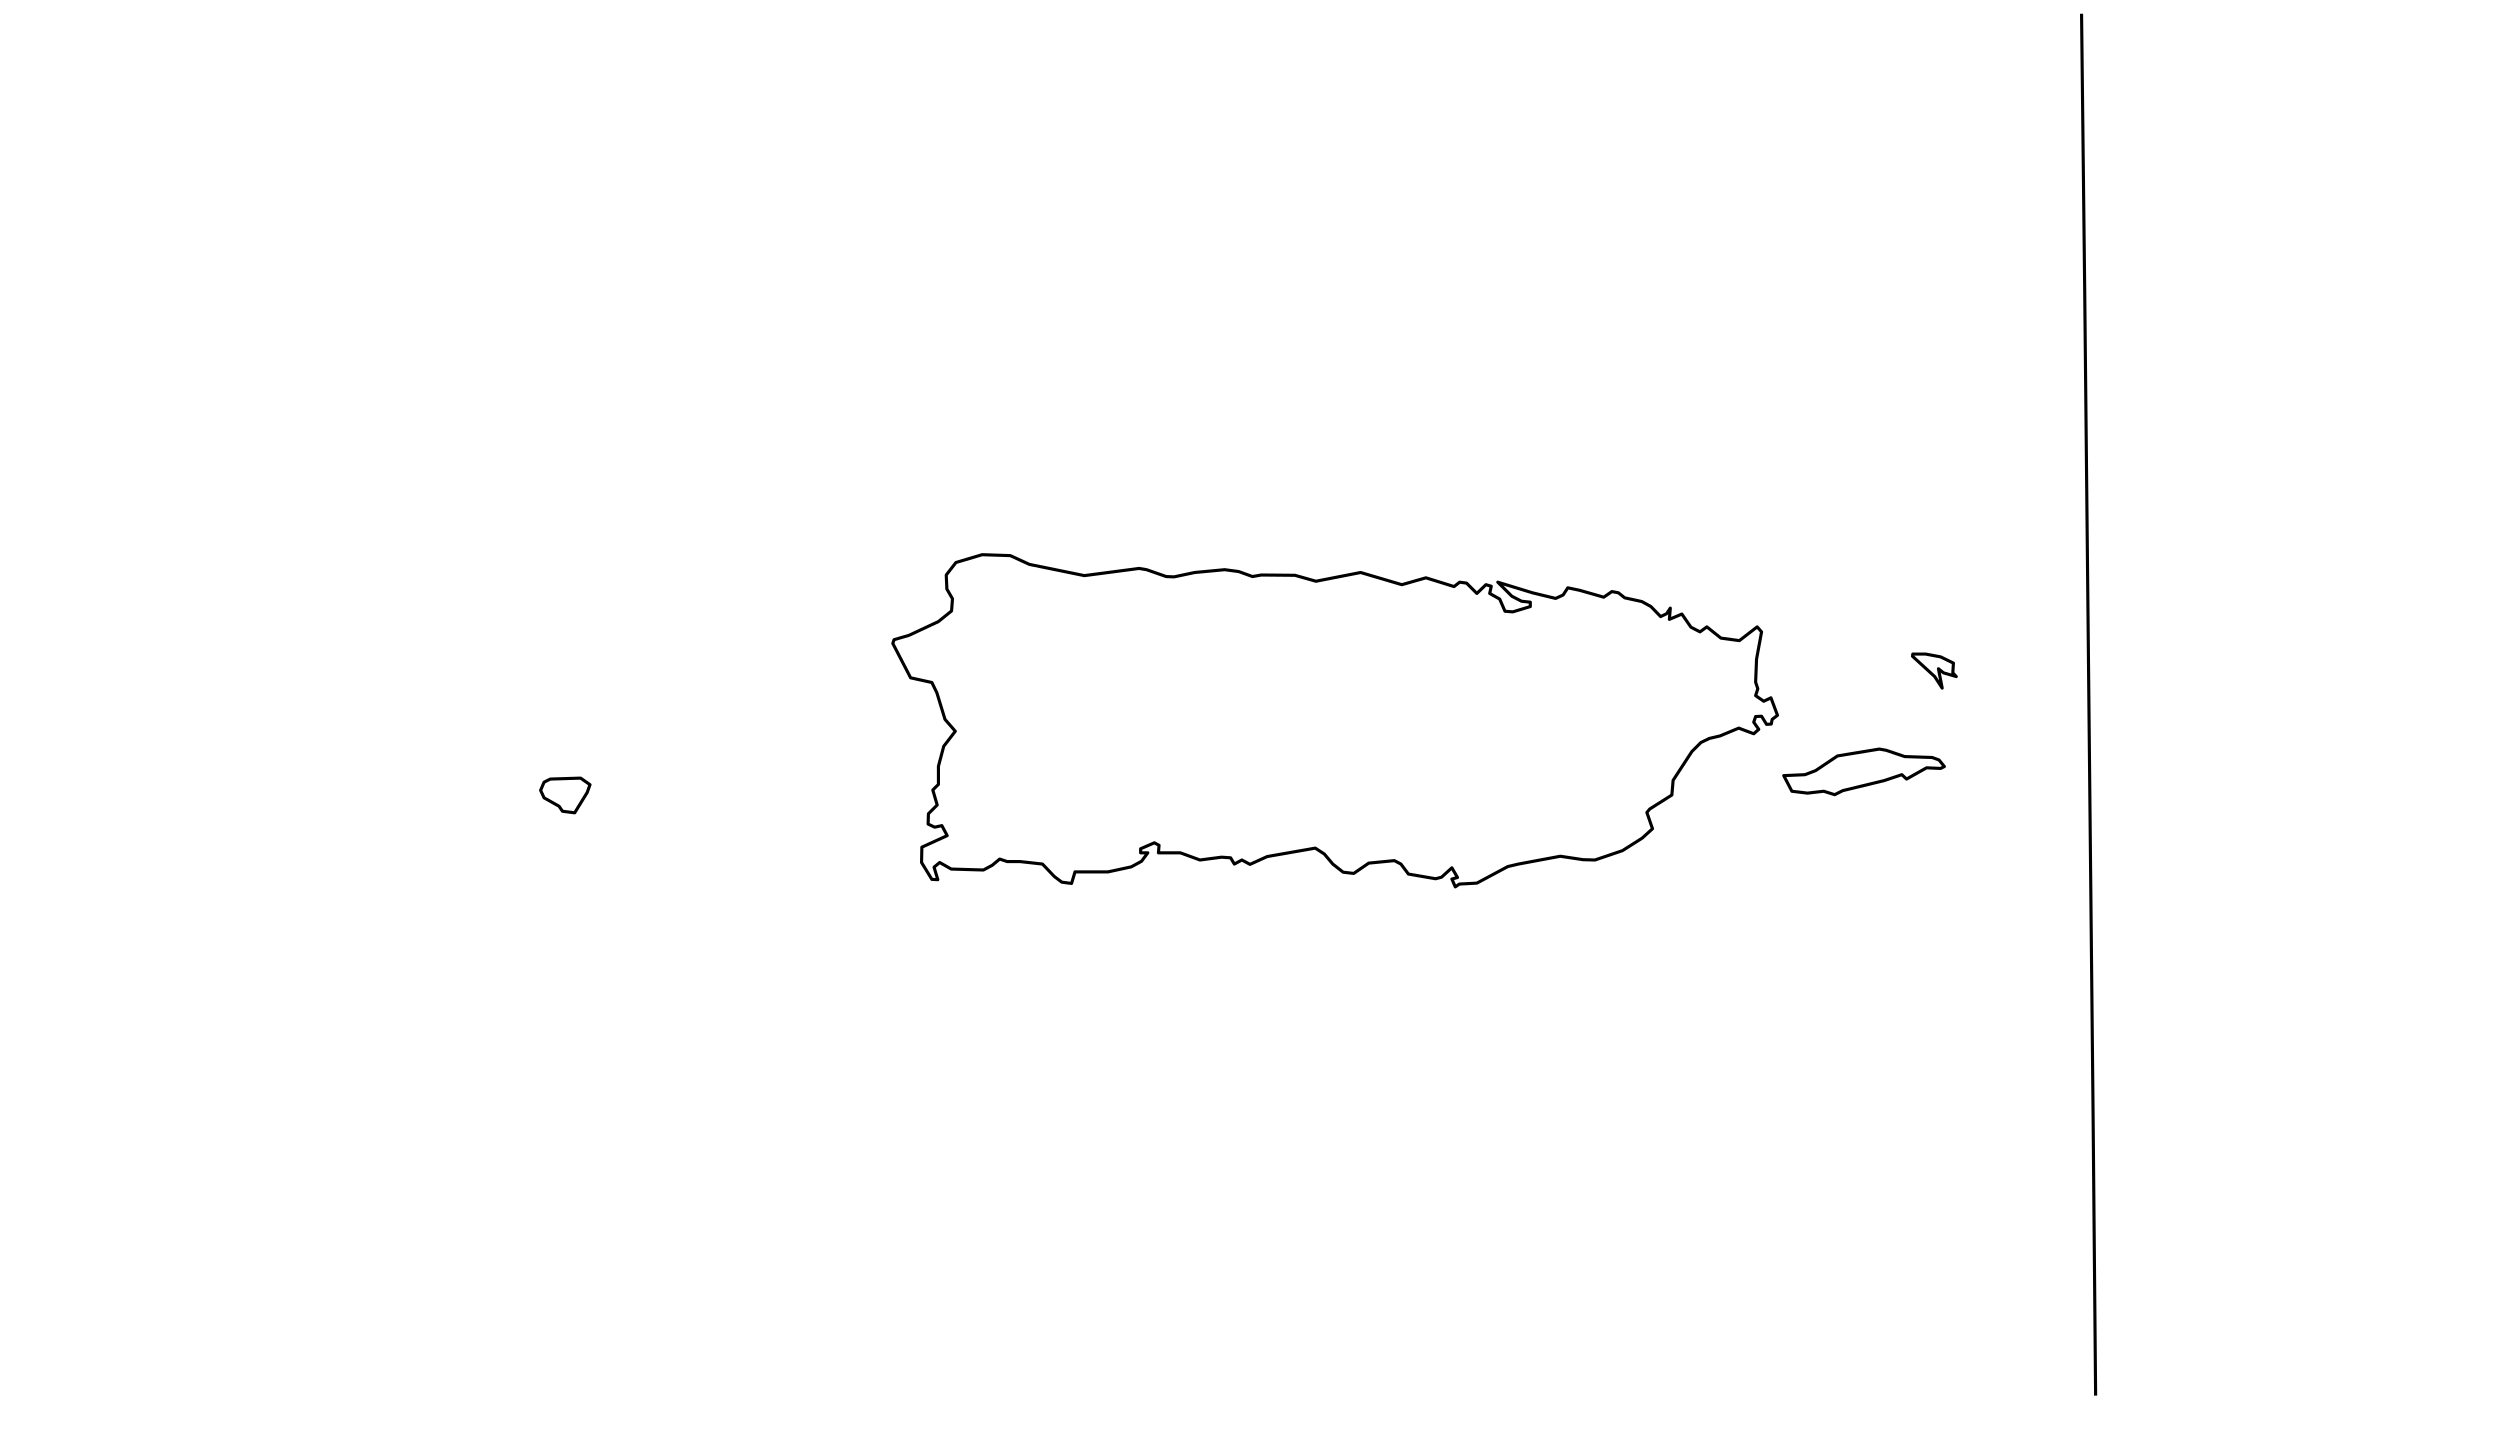
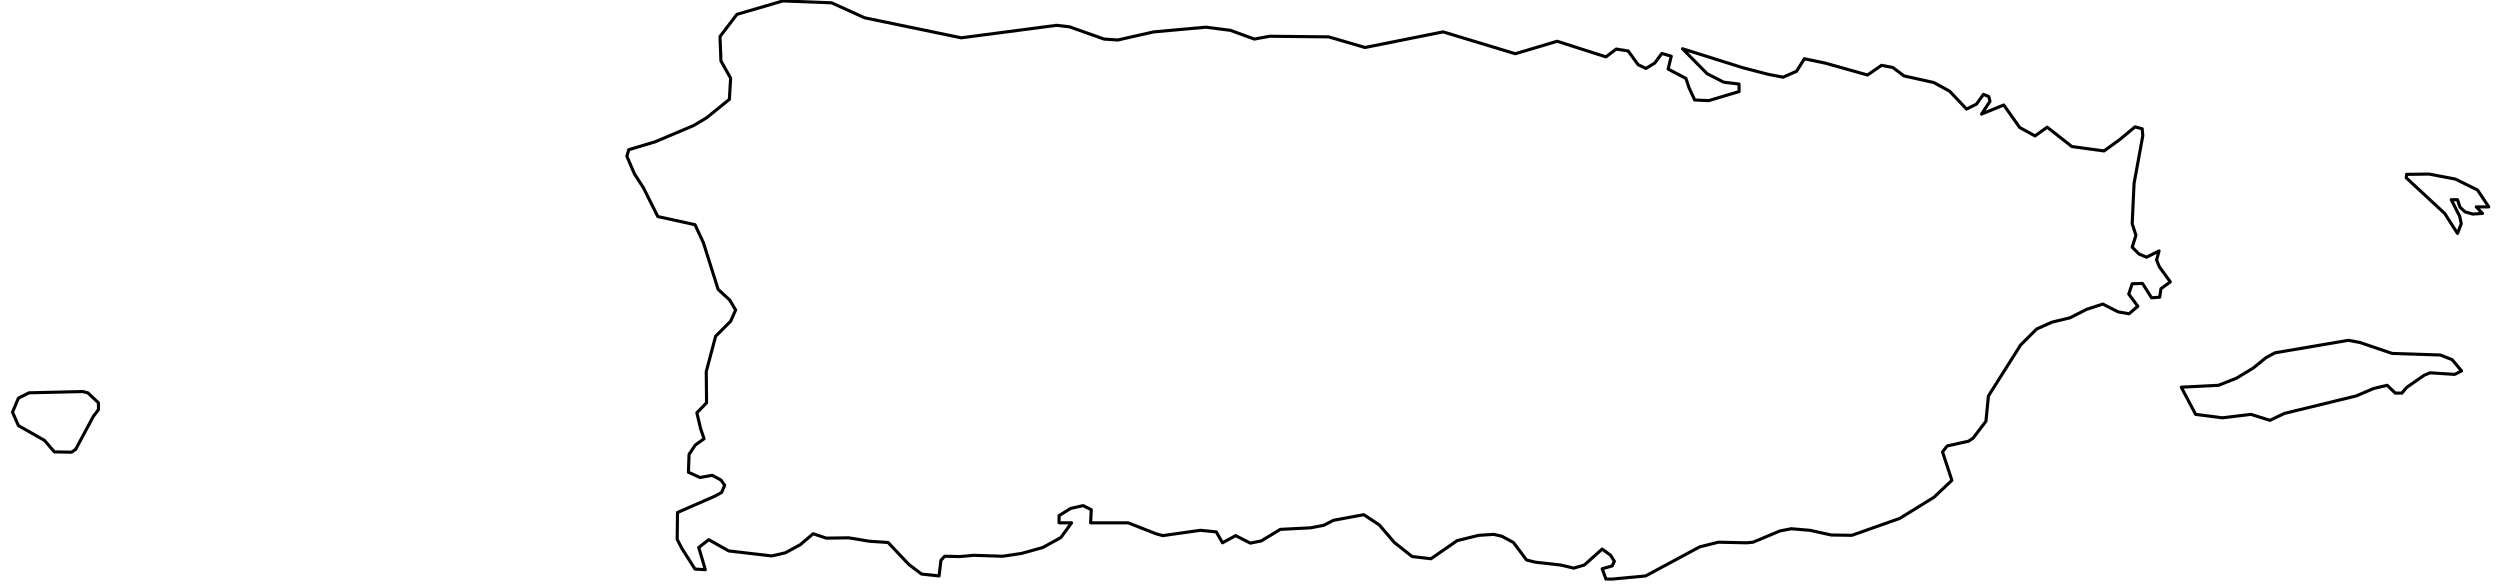
- <svg xmlns="http://www.w3.org/2000/svg" enable_background="new 0 0 800 462" height="462px" pretty_print="False" style="stroke-linejoin: round; stroke:#000; fill: none;" version="1.1" viewBox="0 0 800 462" width="800px">
+ <svg xmlns="http://www.w3.org/2000/svg" enable_background="new 0 0 800 187" height="187px" pretty_print="False" style="stroke-linejoin: round; stroke:#000; fill: none;" version="1.1" viewBox="0 0 800 187" width="800px">
  <defs>
    <style type="text/css">path { fill-rule: evenodd; }</style>
  </defs>
  <g class="" id="pri">
-     <path d="M183.9,260.1L187.9,253.6L188.8,251.1L185.8,249.0L176.1,249.3L174.1,250.3L173.0,252.9L174.1,255.3L178.9,258.0L180.0,259.6L183.9,260.1Z M622.2,245.3L620.5,243.2L618.3,242.4L609.5,242.1L603.6,240.1L601.4,239.7L588.0,241.9L581.0,246.6L577.6,247.9L570.8,248.2L573.4,253.2L578.4,253.8L583.6,253.2L587.1,254.3L589.7,253.0L602.9,249.8L608.6,247.9L610.1,249.3L616.5,245.7L621.0,245.9L622.2,245.3Z M625.1,212.2L621.0,210.2L616.2,209.3L612.1,209.3L612.0,210.0L619.1,216.5L621.5,220.2L620.3,214.0L621.9,215.3L626.0,216.5L624.9,215.3L625.1,212.2Z M329.4,180.6L323.3,177.8L314.3,177.5L305.9,180.0L302.8,184.0L303.0,188.5L304.8,191.6L304.5,195.5L300.3,198.9L290.9,203.3L286.1,204.7L285.7,205.9L291.4,216.9L298.2,218.4L299.8,221.7L302.4,230.2L305.7,234.0L302.0,238.8L300.3,245.2L300.3,251.0L298.5,252.8L299.9,257.6L297.1,260.4L297.0,263.7L299.1,264.7L301.4,264.2L303.1,267.4L295.0,271.1L294.9,276.0L298.2,281.4L300.1,281.5L298.9,277.5L300.7,276.0L304.4,278.1L314.7,278.4L317.5,276.9L319.9,274.9L322.3,275.7L326.4,275.7L333.6,276.5L337.4,280.5L339.8,282.3L342.9,282.7L344.0,279.0L354.6,279.0L362.0,277.4L365.3,275.6L367.3,272.9L365.0,272.9L365.0,271.6L369.4,269.7L370.9,270.5L370.7,272.9L377.7,272.9L384.0,275.2L390.9,274.3L393.8,274.5L395.0,276.5L397.4,275.2L400.0,276.6L405.5,274.1L420.9,271.4L423.8,273.3L426.5,276.5L429.8,279.1L433.2,279.5L438.0,276.2L446.2,275.4L448.3,276.5L450.7,279.7L459.4,281.2L461.3,280.7L464.6,277.7L466.4,280.8L464.6,281.3L465.7,283.8L467.0,282.9L472.6,282.6L482.5,277.3L485.9,276.5L499.3,274.0L506.6,275.1L510.4,275.2L519.2,272.2L525.5,268.2L528.8,265.2L527.0,260.0L527.9,258.9L535.0,254.4L535.4,249.7L541.4,240.5L544.3,237.6L547.0,236.3L550.4,235.5L556.4,233.0L561.2,234.8L562.8,233.4L561.2,231.1L561.8,229.3L563.7,229.2L565.3,231.8L566.8,231.7L567.1,230.2L568.8,228.9L566.7,223.3L564.4,224.4L561.8,222.6L562.5,220.4L561.8,218.3L562.1,210.9L563.7,202.2L562.3,200.6L556.6,205.0L550.7,204.2L546.2,200.6L544.0,202.2L541.1,200.7L538.2,196.5L534.2,198.2L534.5,194.6L533.3,196.4L531.4,197.3L528.3,194.1L525.4,192.5L519.9,191.3L517.9,189.7L515.8,189.3L513.2,191.1L505.5,188.9L501.7,188.1L500.2,190.4L497.8,191.5L490.4,189.7L479.3,186.3L483.8,190.8L486.9,192.4L489.7,192.7L489.7,194.1L484.1,195.8L481.6,195.6L479.9,191.7L476.7,189.9L477.2,187.6L475.5,187.1L472.6,189.9L469.3,186.6L467.1,186.3L465.3,187.7L456.3,184.9L448.6,187.1L435.4,183.2L421.1,186.0L414.4,184.1L403.6,184.0L400.8,184.5L396.4,182.9L391.9,182.3L382.3,183.2L375.7,184.6L373.2,184.5L366.9,182.3L364.5,181.9L347.0,184.2L329.4,180.6Z " data-name="PRI-00 (Puerto Rico aggregation)" />
-   </g>
-   <g class="" id="graticule">
-     <path d="M670.6,446.6L669.8,357.9L668.9,269.3L668.0,180.8L667.1,92.5L666.1,4.4 " />
+     <path d="M22.9,144.7L24.2,143.8L29.9,133.2L31.5,131.1L31.5,128.9L28.1,125.7L26.4,125.3L9.3,125.7L5.9,127.4L4.0,131.9L5.9,136.2L14.2,140.9L17.4,144.6L22.9,144.7Z M787.7,118.7L784.7,115.1L780.9,113.6L765.5,113.1L755.2,109.6L751.5,108.9L728.0,112.9L725.2,114.4L721.0,117.8L715.7,121.0L709.9,123.3L698.0,123.9L702.6,132.6L711.2,133.7L720.3,132.6L726.4,134.5L731.0,132.3L754.0,126.7L759.6,124.3L763.9,123.3L766.5,125.8L768.6,125.8L770.1,124.0L775.7,120.1L777.6,119.3L785.5,119.8L787.7,118.7Z M792.8,60.8L785.7,57.3L777.3,55.7L770.1,55.8L770.0,56.9L782.3,68.3L786.4,74.7L787.6,71.6L787.1,69.2L784.4,63.9L786.4,63.9L787.2,66.3L788.8,67.8L791.3,68.5L794.4,68.3L792.4,66.2L796.4,66.2L792.8,60.8Z M516.0,185.3L526.6,184.3L543.9,175.0L549.9,173.5L558.9,173.7L561.0,173.5L569.6,169.9L573.2,169.2L579.2,169.7L586.0,171.2L592.6,171.3L607.9,165.9L618.9,159.1L624.6,153.7L621.6,144.6L623.1,142.7L629.9,141.2L631.4,140.2L635.5,134.8L636.3,126.7L646.6,110.4L651.7,105.3L656.6,103.1L662.4,101.7L667.7,99.0L672.9,97.3L677.8,99.8L681.3,100.4L684.1,98.0L681.2,94.1L682.3,90.8L685.6,90.7L688.5,95.3L691.1,95.1L691.5,92.4L694.5,90.2L691.0,85.4L690.1,83.2L690.9,80.3L686.9,82.3L684.5,81.3L682.3,79.1L683.5,75.3L682.3,71.6L682.9,58.7L685.7,43.4L685.5,41.2L683.2,40.6L678.4,44.6L673.3,48.3L663.0,46.9L655.1,40.7L651.2,43.5L646.3,40.8L641.2,33.6L634.1,36.5L636.8,32.4L636.4,30.9L634.7,30.2L632.5,33.3L629.3,34.9L623.9,29.2L618.8,26.4L609.3,24.3L605.7,21.6L602.1,20.9L597.6,24.0L584.1,20.2L577.4,18.8L574.9,22.8L570.6,24.7L565.9,23.8L557.8,21.7L538.4,15.6L546.3,23.6L551.6,26.3L556.5,26.9L556.5,29.3L546.8,32.2L542.3,32.0L540.5,28.1L539.5,25.1L533.8,22.1L534.8,18.0L531.8,17.1L529.5,20.2L526.7,21.9L524.2,20.7L521.0,16.3L517.2,15.7L513.9,18.2L498.3,13.2L484.9,17.2L461.8,10.2L436.8,15.2L425.2,11.8L406.3,11.6L401.4,12.5L393.7,9.7L385.9,8.7L369.2,10.2L357.7,12.8L353.3,12.5L342.3,8.6L338.1,8.1L307.6,12.1L276.7,5.7L266.1,0.9L250.5,0.3L235.8,4.6L230.4,11.7L230.7,19.5L233.8,25.0L233.4,31.8L226.1,37.7L221.9,40.2L209.6,45.4L201.2,47.9L200.6,50.0L203.0,55.6L205.9,60.1L210.5,69.3L222.4,71.9L225.1,77.7L229.8,92.6L233.5,96.0L235.4,99.2L233.8,102.8L229.0,107.6L226.0,118.9L226.1,128.9L223.0,132.1L224.2,137.2L225.3,140.4L222.5,142.4L220.5,145.4L220.3,151.1L224.0,152.8L227.9,152.1L230.7,153.6L231.9,155.3L230.9,157.6L228.7,158.8L216.8,164.0L216.7,172.6L218.2,175.5L222.4,182.1L225.7,182.3L223.6,175.2L226.8,172.7L233.2,176.3L247.0,177.9L251.3,176.9L256.1,174.3L260.2,170.8L264.4,172.2L271.6,172.1L278.2,173.2L284.2,173.6L290.8,180.6L294.9,183.7L300.5,184.3L301.1,179.3L302.3,178.0L307.1,178.1L311.6,177.7L320.8,178.0L326.9,177.1L333.7,175.2L339.5,172.0L342.9,167.3L338.9,167.3L338.9,165.0L342.6,162.7L346.6,161.8L349.2,163.1L349.0,167.3L361.0,167.3L369.9,170.8L372.1,171.4L384.1,169.7L389.2,170.2L391.2,173.7L395.4,171.4L400.1,173.8L403.6,173.1L409.7,169.4L419.4,168.9L423.6,168.1L426.7,166.5L436.4,164.7L441.4,168.0L446.2,173.6L451.9,178.1L457.9,178.8L466.3,173.0L473.2,171.3L478.0,171.0L480.6,171.6L484.3,173.6L488.5,179.2L491.3,179.9L499.4,180.8L503.6,181.8L507.0,180.8L512.7,175.7L515.4,177.7L516.6,179.6L515.9,181.1L512.7,182.0L513.9,185.3L516.0,185.3Z " data-name="PRI-00 (Puerto Rico aggregation)" />
  </g>
</svg>
